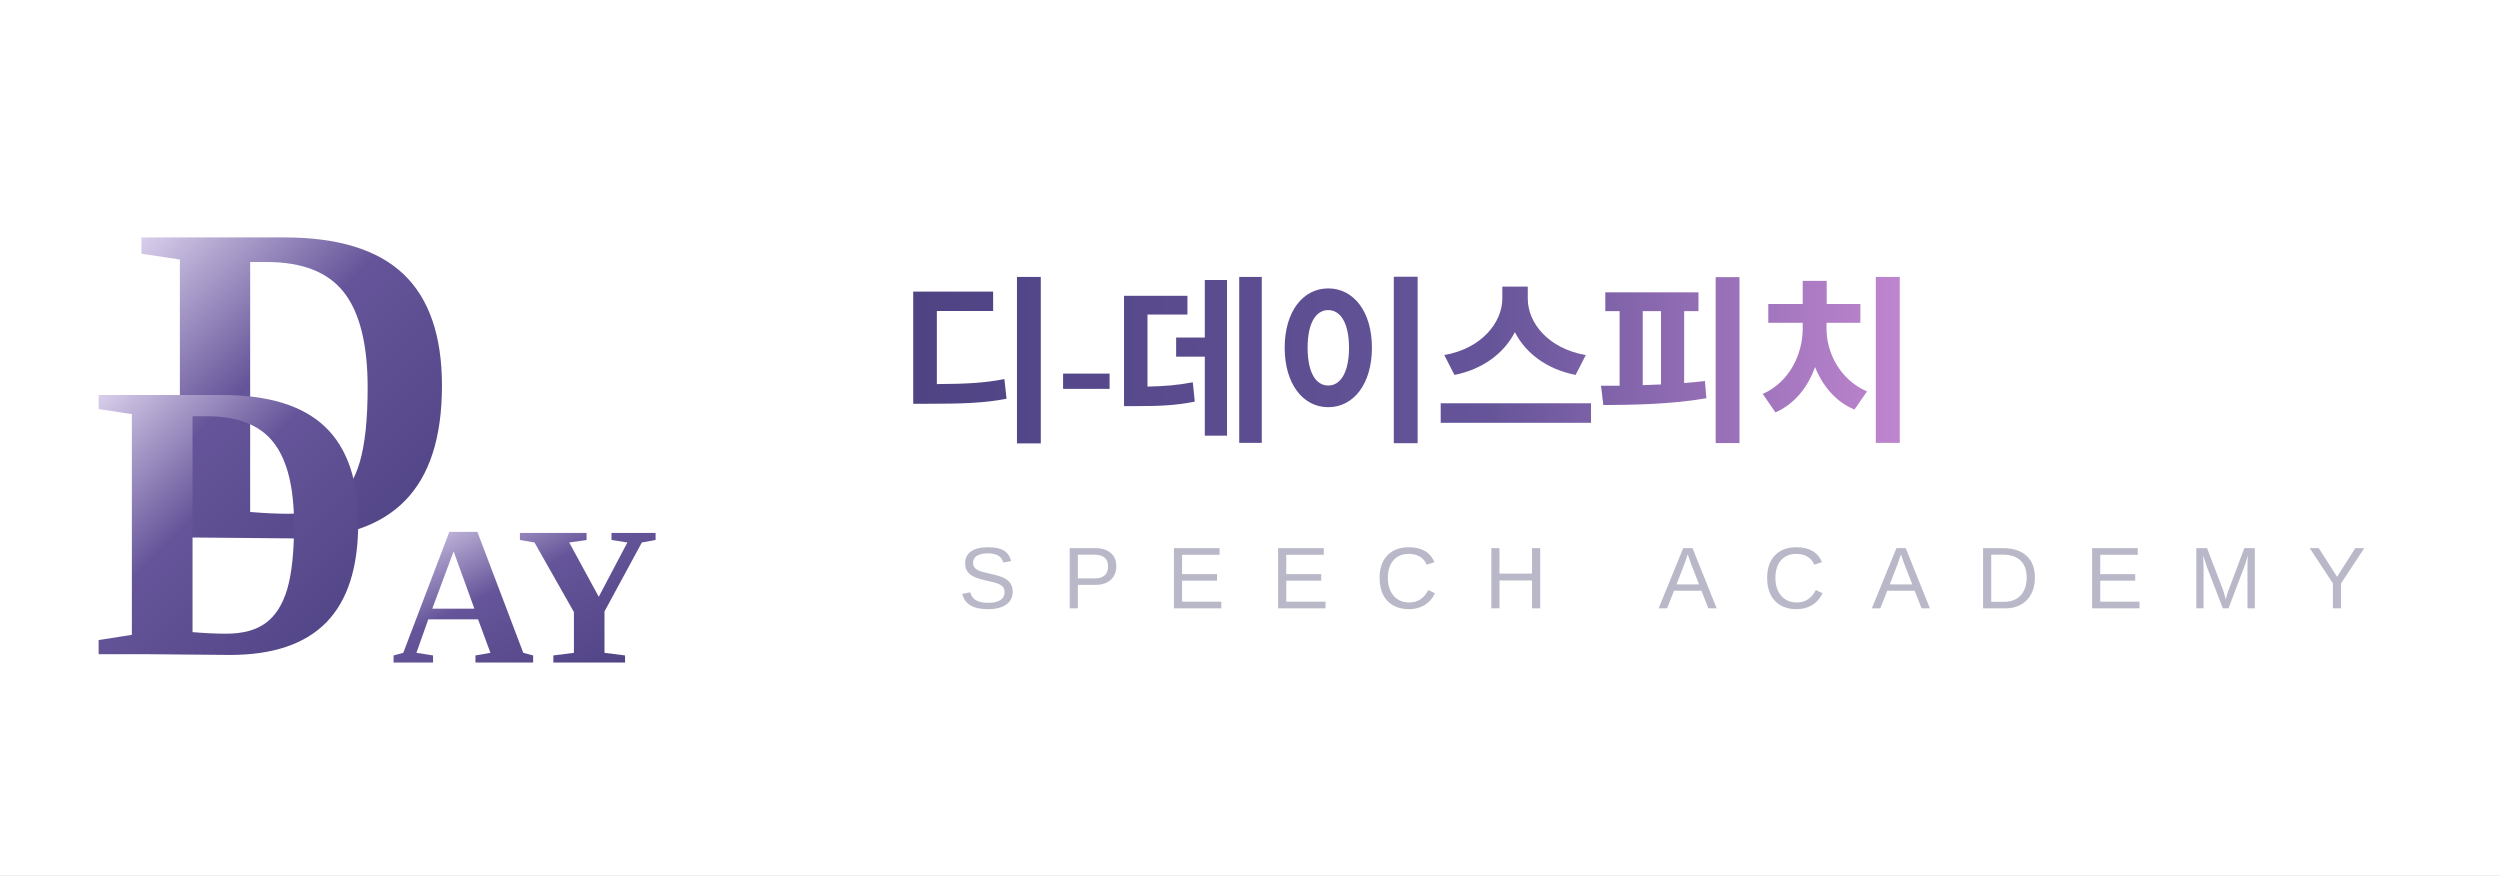
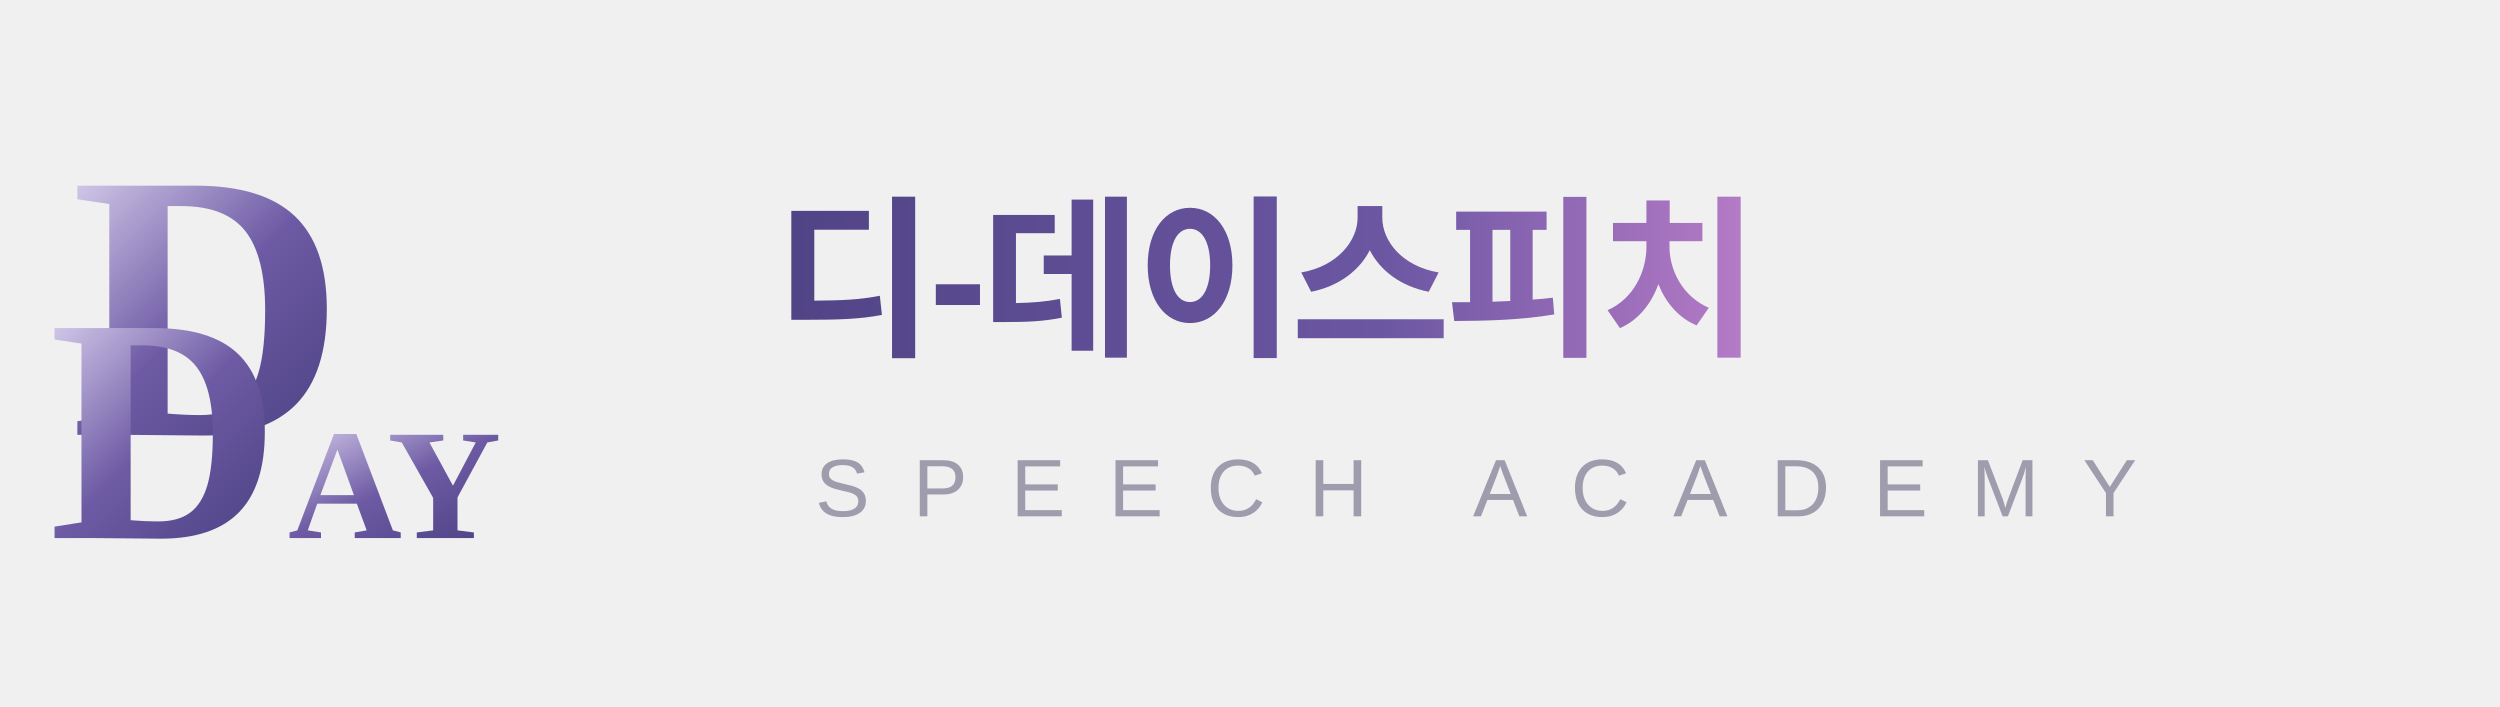
- <svg xmlns="http://www.w3.org/2000/svg" viewBox="0 0 1200 420" role="img" aria-labelledby="title desc">
+ <svg xmlns="http://www.w3.org/2000/svg" viewBox="0 0 920 260" role="img" aria-labelledby="title desc">
  <defs>
    <linearGradient id="markGrad" x1="0" x2="1" y1="0" y2="1">
-       <stop offset="0" stop-color="#d9cfeb" />
-       <stop offset="0.42" stop-color="#655499" />
-       <stop offset="1" stop-color="#4f4384" />
+       <stop offset="0" stop-color="#cfc5e7" />
+       <stop offset="0.5" stop-color="#6d5aa4" />
+       <stop offset="1" stop-color="#4e4385" />
    </linearGradient>
    <linearGradient id="textGrad" x1="0" x2="1" y1="0" y2="0">
-       <stop offset="0" stop-color="#4f4384" />
-       <stop offset="0.58" stop-color="#655499" />
-       <stop offset="1" stop-color="#bf86cf" />
+       <stop offset="0" stop-color="#514486" />
+       <stop offset="0.62" stop-color="#6b56a2" />
+       <stop offset="1" stop-color="#b47ac6" />
    </linearGradient>
  </defs>
-   <rect width="1200" height="420" fill="#fff" />
  <g fill="url(#markGrad)" font-family="Georgia, 'Times New Roman', serif" font-weight="700">
-     <text x="64" y="258" font-size="220">D</text>
-     <text x="44" y="314" font-size="190">D</text>
-     <text x="188" y="318" font-size="95">AY</text>
+     <text x="26" y="160" font-size="140">D</text>
+     <text x="18" y="198" font-size="118">D</text>
+     <text x="106" y="198" font-size="58">AY</text>
  </g>
-   <text x="430" y="205" fill="url(#textGrad)" font-family="'Times New Roman', 'Noto Serif KR', serif" font-size="86" font-weight="800" letter-spacing="-2">디-데이스피치</text>
-   <text x="460" y="292" fill="#b9b8c8" font-family="Arial, sans-serif" font-size="42" letter-spacing="22">SPEECH ACADEMY</text>
+   <text x="285" y="126" fill="url(#textGrad)" font-family="Pretendard, SUIT, 'Noto Sans KR', Arial, sans-serif" font-size="64" font-weight="900" letter-spacing="-2">디-데이스피치</text>
+   <text x="300" y="190" fill="#9e9cad" font-family="Montserrat, Arial, sans-serif" font-size="30" font-weight="500" letter-spacing="16">SPEECH ACADEMY</text>
</svg>
